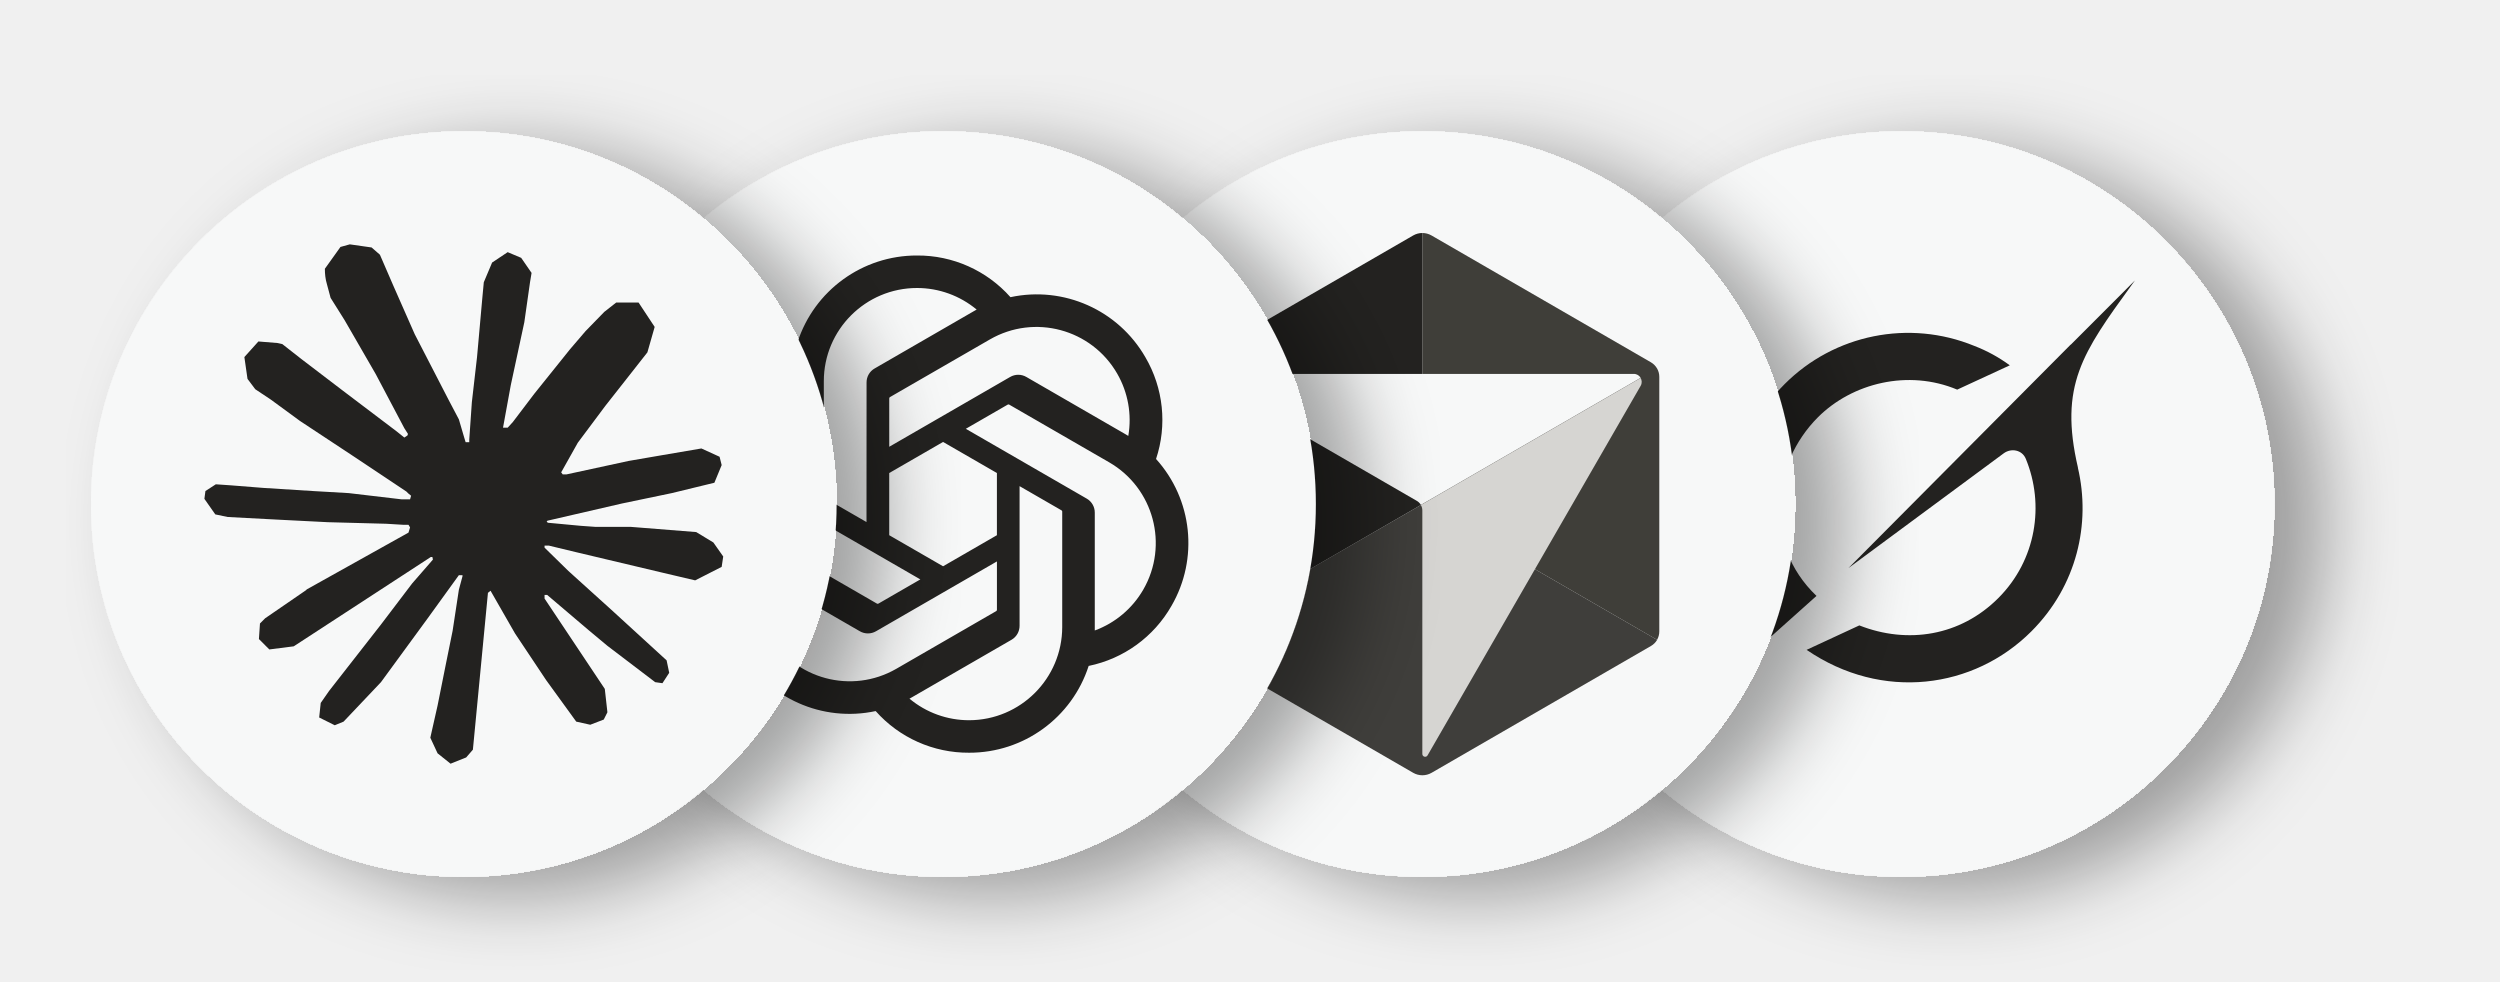
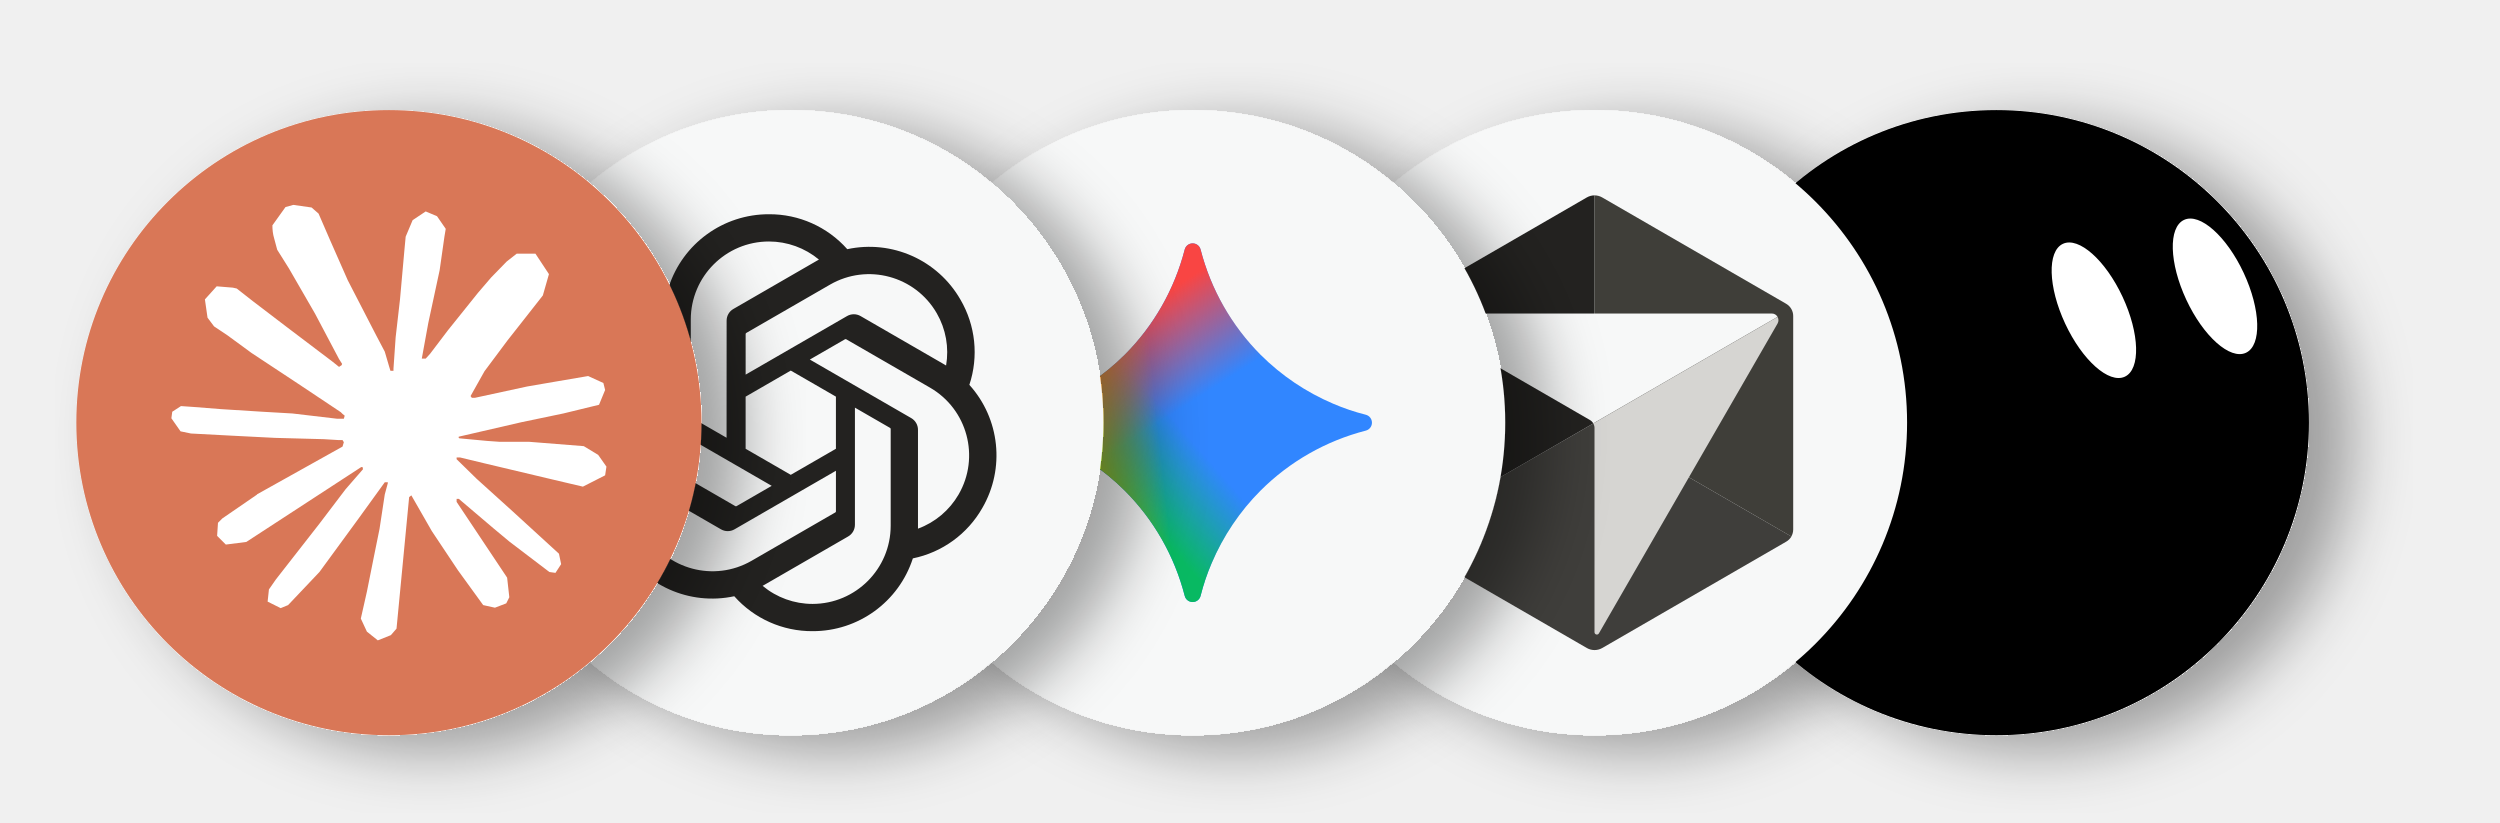
- <svg xmlns="http://www.w3.org/2000/svg" width="135" height="53" viewBox="0 0 135 53" fill="none">
+ <svg xmlns="http://www.w3.org/2000/svg" width="161" height="53" viewBox="0 0 161 53" fill="none">
  <style>
@keyframes lift {
  0% { transform: none; animation-timing-function: ease-in-out; }
  3.78% { transform: translateY(-2px) scale(1.15); }
  8.11%, 100% { transform: none; }
}
.mark {
  transform-box: fill-box;
  transform-origin: center;
  animation: lift 3.7s linear infinite;
}
#claude { animation-delay: 0s; }
#chatgpt { animation-delay: 0.18s; }
- #cursor { animation-delay: 0.36s; }
- #grok { animation-delay: 0.54s; }
+ #gemini { animation-delay: 0.36s; }
+ #cursor { animation-delay: 0.54s; }
+ #grok { animation-delay: 0.72s; }
@media (prefers-reduced-motion: reduce) {
  .mark { animation: none; }
}
</style>
-   <g transform="translate(82.556 7.09)" filter="url(#shadow)">
+   <g transform="translate(108.436 7.09)" filter="url(#shadow)">
    <g id="grok" class="mark">
-       <circle cx="20.13" cy="20.13" r="20.13" fill="#F7F8F8" />
-       <path transform="translate(7.53 7.53) scale(1.05)" fill="#232220" fill-rule="evenodd" d="M9.27 15.29l7.978-5.897c.391-.29.95-.177 1.137.272.98 2.369.542 5.215-1.41 7.169-1.951 1.954-4.667 2.382-7.149 1.406l-2.711 1.257c3.889 2.661 8.611 2.003 11.562-.953 2.341-2.344 3.066-5.539 2.388-8.42l.006.007c-.983-4.232.242-5.924 2.75-9.383.06-.082.12-.164.179-.248l-3.301 3.305v-.01L9.267 15.292M7.623 16.723c-2.792-2.67-2.31-6.801.071-9.184 1.761-1.763 4.647-2.483 7.166-1.425l2.705-1.25a7.808 7.808 0 00-1.829-1A8.975 8.975 0 005.984 5.83c-2.533 2.536-3.33 6.436-1.962 9.764 1.022 2.487-.653 4.246-2.34 6.022-.599.63-1.199 1.259-1.682 1.925l7.62-6.815" />
+       <circle cx="20.13" cy="20.13" r="20.13" fill="#000000" />
+       <ellipse cx="26.41" cy="12.89" rx="2.04" ry="4.72" transform="rotate(-25 26.41 12.89)" fill="#FFFFFF" />
+       <ellipse cx="34.21" cy="11.35" rx="2.04" ry="4.72" transform="rotate(-25 34.21 11.35)" fill="#FFFFFF" />
    </g>
  </g>
-   <g transform="translate(56.676 7.09)" filter="url(#shadow)">
+   <g transform="translate(82.556 7.09)" filter="url(#shadow)">
    <g id="cursor" class="mark">
      <circle cx="20.13" cy="20.13" r="20.13" fill="#F7F8F8" />
      <g transform="translate(7.336 5.492)">
        <path transform="translate(0.121 14.641)" d="M12.676 0L25.352 7.328C25.274 7.463 25.161 7.578 25.021 7.659L13.173 14.508C12.866 14.686 12.486 14.686 12.178 14.508L0.331 7.659C0.191 7.578 0.078 7.463 0 7.328L12.676 0Z" fill="#3F3E3B" />
        <path d="M12.797 0V14.641L0.121 21.969C0.043 21.834 0 21.678 0 21.517V7.766C0 7.443 0.172 7.144 0.452 6.982L12.299 0.133C12.453 0.044 12.625 0 12.796 0H12.797Z" fill="#232220" />
        <path transform="translate(12.793 0)" d="M12.675 7.313C12.597 7.178 12.484 7.063 12.345 6.982L0.497 0.133C0.343 0.044 0.172 0 0 0V14.641L12.676 21.969C12.754 21.834 12.797 21.678 12.797 21.517V7.766C12.797 7.604 12.754 7.449 12.676 7.313H12.675Z" fill="#3F3E39" />
        <path transform="translate(12.715 7.828)" d="M11.868 0.001C11.94 0.125 11.95 0.284 11.868 0.426L0.362 20.38C0.285 20.515 0.079 20.459 0.079 20.304V7.155C0.079 7.05 0.051 6.949 0 6.861L11.867 0H11.868V0.001Z" fill="#D6D5D2" />
        <path transform="translate(1.051 7.609)" d="M23.531 0.212L11.664 7.073C11.613 6.985 11.54 6.91 11.449 6.858L0.076 0.283C-0.059 0.206 -0.003 0 0.152 0H23.164C23.327 0 23.46 0.088 23.531 0.212Z" fill="#F7F8F8" />
      </g>
    </g>
  </g>
+   <g transform="translate(56.676 7.09)" filter="url(#shadow)">
+     <g id="gemini" class="mark">
+       <circle cx="20.13" cy="20.13" r="20.13" fill="#F7F8F8" />
+       <g transform="translate(7.53 7.53) scale(1.05)">
+         <path d="M20.616 10.835a14.147 14.147 0 01-4.45-3.001 14.111 14.111 0 01-3.678-6.452.503.503 0 00-.975 0 14.134 14.134 0 01-3.679 6.452 14.155 14.155 0 01-4.45 3.001c-.65.28-1.318.505-2.002.678a.502.502 0 000 .975c.684.172 1.35.397 2.002.677a14.147 14.147 0 014.45 3.001 14.112 14.112 0 013.679 6.453.502.502 0 00.975 0c.172-.685.397-1.351.677-2.003a14.145 14.145 0 013.001-4.45 14.113 14.113 0 016.453-3.678.503.503 0 000-.975 13.245 13.245 0 01-2.003-.678z" fill="#3186FF" />
+         <path d="M20.616 10.835a14.147 14.147 0 01-4.45-3.001 14.111 14.111 0 01-3.678-6.452.503.503 0 00-.975 0 14.134 14.134 0 01-3.679 6.452 14.155 14.155 0 01-4.45 3.001c-.65.28-1.318.505-2.002.678a.502.502 0 000 .975c.684.172 1.35.397 2.002.677a14.147 14.147 0 014.45 3.001 14.112 14.112 0 013.679 6.453.502.502 0 00.975 0c.172-.685.397-1.351.677-2.003a14.145 14.145 0 013.001-4.45 14.113 14.113 0 016.453-3.678.503.503 0 000-.975 13.245 13.245 0 01-2.003-.678z" fill="url(#gemini-green)" />
+         <path d="M20.616 10.835a14.147 14.147 0 01-4.45-3.001 14.111 14.111 0 01-3.678-6.452.503.503 0 00-.975 0 14.134 14.134 0 01-3.679 6.452 14.155 14.155 0 01-4.45 3.001c-.65.28-1.318.505-2.002.678a.502.502 0 000 .975c.684.172 1.35.397 2.002.677a14.147 14.147 0 014.45 3.001 14.112 14.112 0 013.679 6.453.502.502 0 00.975 0c.172-.685.397-1.351.677-2.003a14.145 14.145 0 013.001-4.45 14.113 14.113 0 016.453-3.678.503.503 0 000-.975 13.245 13.245 0 01-2.003-.678z" fill="url(#gemini-red)" />
+         <path d="M20.616 10.835a14.147 14.147 0 01-4.45-3.001 14.111 14.111 0 01-3.678-6.452.503.503 0 00-.975 0 14.134 14.134 0 01-3.679 6.452 14.155 14.155 0 01-4.45 3.001c-.65.28-1.318.505-2.002.678a.502.502 0 000 .975c.684.172 1.35.397 2.002.677a14.147 14.147 0 014.45 3.001 14.112 14.112 0 013.679 6.453.502.502 0 00.975 0c.172-.685.397-1.351.677-2.003a14.145 14.145 0 013.001-4.45 14.113 14.113 0 016.453-3.678.503.503 0 000-.975 13.245 13.245 0 01-2.003-.678z" fill="url(#gemini-yellow)" />
+       </g>
+     </g>
+   </g>
  <g transform="translate(30.796 7.09)" filter="url(#shadow)">
    <g id="chatgpt" class="mark">
      <circle cx="20.13" cy="20.13" r="20.13" fill="#F7F8F8" />
      <path transform="translate(6.883 6.707)" fill="#232220" d="M24.747 10.99C25.356 9.161 25.146 7.158 24.172 5.495C22.707 2.944 19.762 1.632 16.886 2.25C15.606 0.808 13.768 -0.012 11.84 0C8.9 -0.007 6.291 1.886 5.387 4.684C3.498 5.071 1.868 6.253 0.914 7.929C-0.562 10.473 -0.226 13.68 1.746 15.861C1.137 17.69 1.347 19.692 2.321 21.355C3.786 23.906 6.731 25.219 9.607 24.601C10.886 26.043 12.726 26.862 14.653 26.85C17.595 26.857 20.204 24.963 21.109 22.163C22.997 21.776 24.628 20.594 25.582 18.918C27.056 16.374 26.719 13.169 24.748 10.988L24.747 10.99ZM14.655 25.095C13.477 25.097 12.337 24.685 11.433 23.931C11.474 23.909 11.546 23.869 11.592 23.841L16.939 20.753C17.212 20.598 17.38 20.307 17.378 19.992V12.455L19.638 13.759C19.662 13.771 19.678 13.795 19.681 13.821V20.063C19.678 22.839 17.43 25.089 14.655 25.095ZM3.844 20.478C3.254 19.459 3.042 18.265 3.244 17.106C3.283 17.13 3.353 17.173 3.402 17.201L8.749 20.289C9.02 20.448 9.356 20.448 9.628 20.289L16.155 16.52V19.13C16.157 19.156 16.144 19.182 16.123 19.199L10.718 22.32C8.311 23.706 5.237 22.882 3.845 20.478H3.844ZM2.437 8.807C3.024 7.787 3.951 7.006 5.055 6.601C5.055 6.647 5.053 6.729 5.053 6.786V12.962C5.051 13.276 5.219 13.567 5.492 13.722L12.019 17.491L9.759 18.796C9.737 18.811 9.708 18.813 9.683 18.802L4.278 15.679C1.875 14.288 1.051 11.214 2.436 8.808L2.437 8.807ZM21.002 13.127L14.475 9.358L16.735 8.054C16.757 8.039 16.786 8.037 16.811 8.048L22.216 11.168C24.623 12.559 25.448 15.637 24.057 18.044C23.469 19.062 22.543 19.843 21.439 20.249V13.888C21.442 13.574 21.275 13.284 21.003 13.127H21.002ZM23.251 9.743C23.212 9.718 23.142 9.676 23.092 9.648L17.746 6.56C17.475 6.401 17.139 6.401 16.867 6.56L10.34 10.329V7.72C10.338 7.693 10.351 7.667 10.372 7.65L15.776 4.532C18.184 3.143 21.262 3.97 22.649 6.378C23.236 7.395 23.448 8.586 23.249 9.743H23.251ZM9.112 14.394L6.851 13.089C6.827 13.077 6.811 13.054 6.807 13.027V6.785C6.809 4.006 9.064 1.754 11.843 1.755C13.018 1.755 14.156 2.168 15.06 2.92C15.019 2.942 14.948 2.981 14.901 3.01L9.555 6.098C9.281 6.253 9.113 6.543 9.115 6.858L9.112 14.392V14.394ZM10.339 11.747L13.247 10.068L16.154 11.746V15.104L13.247 16.782L10.339 15.104V11.747Z" />
    </g>
  </g>
  <g transform="translate(4.916 7.09)" filter="url(#shadow)">
    <g id="claude" class="mark">
-       <circle cx="20.13" cy="20.13" r="20.13" fill="#F7F8F8" />
-       <path transform="translate(6.121 6.105)" fill="#232220" d="M5.497 18.65L11.022 15.565L11.106 15.284L11.022 15.144H10.741L9.816 15.088L6.675 15.004L3.926 14.864L1.262 14.723L0.589 14.583L0 13.742L0.056 13.321L0.617 12.957L1.43 13.013L3.197 13.153L5.861 13.321L7.796 13.433L10.657 13.77H11.106L11.162 13.574L11.022 13.461L10.909 13.349L8.133 11.498L5.16 9.535L3.59 8.385L2.748 7.824L2.328 7.264L2.159 6.086L2.917 5.244L3.954 5.329L4.207 5.385L5.244 6.198L7.488 7.909L10.377 10.096L10.797 10.433L10.966 10.32L10.993 10.236L10.797 9.928L9.255 7.011L7.572 4.095L6.815 2.889L6.619 2.159C6.534 1.879 6.506 1.599 6.506 1.318L7.348 0.14L7.853 0L9.03 0.168L9.479 0.561L10.208 2.244L11.358 4.852L13.181 8.385L13.742 9.451L14.022 10.405L14.107 10.685H14.303V10.545L14.443 8.526L14.723 6.086L15.004 2.945L15.088 2.047L15.537 0.982L16.378 0.421L17.107 0.729L17.668 1.542L17.584 2.047L17.276 4.207L16.546 7.6L16.126 9.9H16.378L16.659 9.591L17.808 8.077L19.744 5.665L20.585 4.683L21.595 3.646L22.239 3.141H23.445L24.315 4.459L23.922 5.833L22.688 7.404L21.651 8.722L20.164 10.713L19.267 12.312L19.351 12.424H19.547L22.913 11.695L24.707 11.386L26.839 11.022L27.82 11.47L27.933 11.919L27.54 12.873L25.24 13.433L22.548 13.994L18.538 14.92L18.482 14.948L18.538 15.032L20.332 15.2L21.118 15.256H23.025L26.558 15.537L27.484 16.098L28.017 16.855L27.933 17.416L26.502 18.145L24.595 17.696L20.108 16.631L18.594 16.266H18.369V16.378L19.659 17.64L21.987 19.744L24.96 22.464L25.1 23.137L24.735 23.698L24.343 23.642L21.763 21.679L20.753 20.837L18.509 18.93H18.369V19.127L18.874 19.884L21.622 24.006L21.763 25.268L21.566 25.661L20.837 25.941L20.08 25.773L18.453 23.529L16.771 21.006L15.453 18.706L15.312 18.818L14.499 27.288L14.135 27.708L13.293 28.045L12.592 27.484L12.2 26.642L12.592 24.904L13.041 22.66L13.405 20.865L13.742 18.65L13.938 17.921V17.864H13.742L12.059 20.192L9.535 23.642L7.516 25.773L7.039 25.969L6.198 25.549L6.282 24.764L6.731 24.119L9.535 20.529L11.218 18.313L12.34 17.023L12.312 16.883H12.227L4.824 21.707L3.506 21.875L2.945 21.314L3.001 20.473L3.281 20.192L5.525 18.65H5.497Z" />
+       <circle cx="20.13" cy="20.13" r="20.13" fill="#D97757" />
+       <path transform="translate(6.121 6.105)" fill="#FFFFFF" d="M5.497 18.65L11.022 15.565L11.106 15.284L11.022 15.144H10.741L9.816 15.088L6.675 15.004L3.926 14.864L1.262 14.723L0.589 14.583L0 13.742L0.056 13.321L0.617 12.957L1.43 13.013L3.197 13.153L5.861 13.321L7.796 13.433L10.657 13.77H11.106L11.162 13.574L11.022 13.461L10.909 13.349L8.133 11.498L5.16 9.535L3.59 8.385L2.748 7.824L2.328 7.264L2.159 6.086L2.917 5.244L3.954 5.329L4.207 5.385L5.244 6.198L7.488 7.909L10.377 10.096L10.797 10.433L10.966 10.32L10.993 10.236L10.797 9.928L9.255 7.011L7.572 4.095L6.815 2.889L6.619 2.159C6.534 1.879 6.506 1.599 6.506 1.318L7.348 0.14L7.853 0L9.03 0.168L9.479 0.561L10.208 2.244L11.358 4.852L13.181 8.385L13.742 9.451L14.022 10.405L14.107 10.685H14.303V10.545L14.443 8.526L14.723 6.086L15.004 2.945L15.088 2.047L15.537 0.982L16.378 0.421L17.107 0.729L17.668 1.542L17.584 2.047L17.276 4.207L16.546 7.6L16.126 9.9H16.378L16.659 9.591L17.808 8.077L19.744 5.665L20.585 4.683L21.595 3.646L22.239 3.141H23.445L24.315 4.459L23.922 5.833L22.688 7.404L21.651 8.722L20.164 10.713L19.267 12.312L19.351 12.424H19.547L22.913 11.695L24.707 11.386L26.839 11.022L27.82 11.47L27.933 11.919L27.54 12.873L25.24 13.433L22.548 13.994L18.538 14.92L18.482 14.948L18.538 15.032L20.332 15.2L21.118 15.256H23.025L26.558 15.537L27.484 16.098L28.017 16.855L27.933 17.416L26.502 18.145L24.595 17.696L20.108 16.631L18.594 16.266H18.369V16.378L19.659 17.64L21.987 19.744L24.96 22.464L25.1 23.137L24.735 23.698L24.343 23.642L21.763 21.679L20.753 20.837L18.509 18.93H18.369V19.127L18.874 19.884L21.622 24.006L21.763 25.268L21.566 25.661L20.837 25.941L20.08 25.773L18.453 23.529L16.771 21.006L15.453 18.706L15.312 18.818L14.499 27.288L14.135 27.708L13.293 28.045L12.592 27.484L12.2 26.642L12.592 24.904L13.041 22.66L13.405 20.865L13.742 18.65L13.938 17.921V17.864H13.742L12.059 20.192L9.535 23.642L7.516 25.773L7.039 25.969L6.198 25.549L6.282 24.764L6.731 24.119L9.535 20.529L11.218 18.313L12.34 17.023L12.312 16.883H12.227L4.824 21.707L3.506 21.875L2.945 21.314L3.001 20.473L3.281 20.192L5.525 18.65H5.497Z" />
    </g>
  </g>
  <defs>
+     <linearGradient id="gemini-green" gradientUnits="userSpaceOnUse" x1="7" x2="11" y1="15.5" y2="12">
+       <stop stop-color="#08B962" />
+       <stop offset="1" stop-color="#08B962" stop-opacity="0" />
+     </linearGradient>
+     <linearGradient id="gemini-red" gradientUnits="userSpaceOnUse" x1="8" x2="11.5" y1="5.5" y2="11">
+       <stop stop-color="#F94543" />
+       <stop offset="1" stop-color="#F94543" stop-opacity="0" />
+     </linearGradient>
+     <linearGradient id="gemini-yellow" gradientUnits="userSpaceOnUse" x1="3.5" x2="17.5" y1="13.5" y2="12">
+       <stop stop-color="#FABC12" />
+       <stop offset=".46" stop-color="#FABC12" stop-opacity="0" />
+     </linearGradient>
    <filter id="shadow" x="-1.312" y="-3" width="48.261" height="48.262" filterUnits="userSpaceOnUse" color-interpolation-filters="sRGB">
      <feFlood flood-opacity="0" result="BackgroundImageFix" />
      <feColorMatrix in="SourceAlpha" type="matrix" values="0 0 0 0 0 0 0 0 0 0 0 0 0 0 0 0 0 0 127 0" result="hardAlpha" />
      <feOffset dx="2.688" dy="1" />
      <feGaussianBlur stdDeviation="2" />
      <feComposite in2="hardAlpha" operator="out" />
      <feColorMatrix type="matrix" values="0 0 0 0 0 0 0 0 0 0 0 0 0 0 0 0 0 0 0.35 0" />
      <feBlend mode="normal" in2="BackgroundImageFix" result="effect1_dropShadow" />
      <feBlend mode="normal" in="SourceGraphic" in2="effect1_dropShadow" result="shape" />
    </filter>
  </defs>
</svg>
